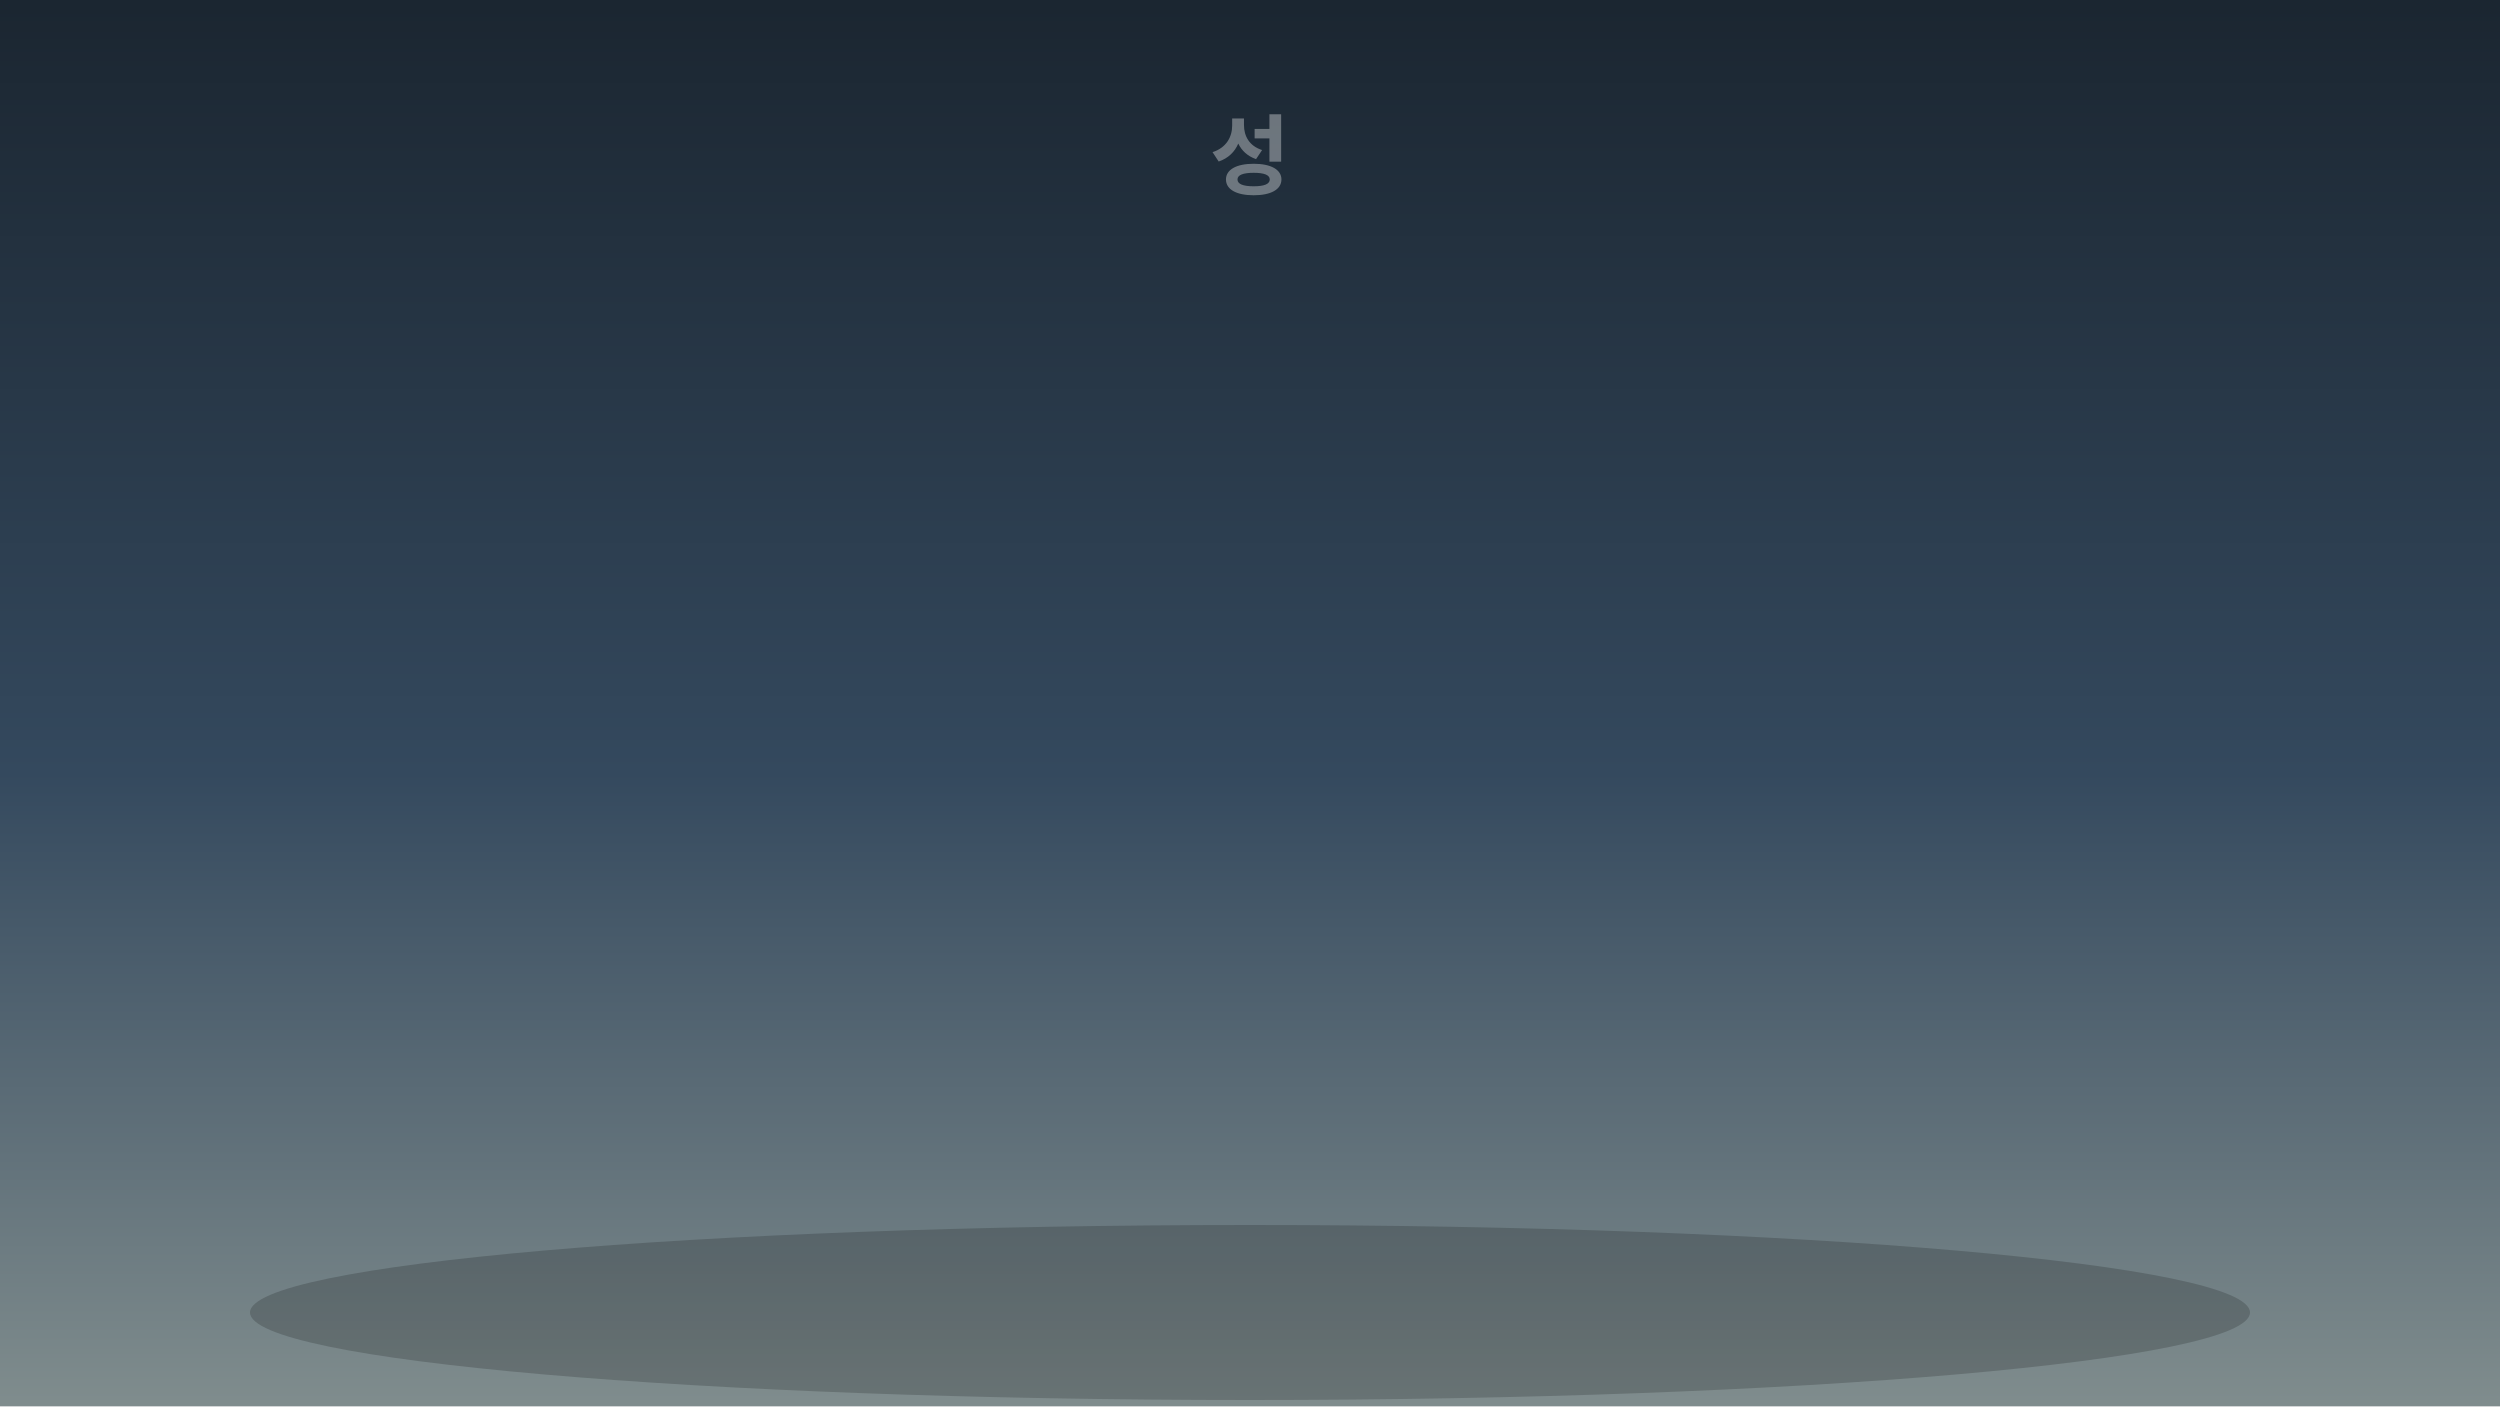
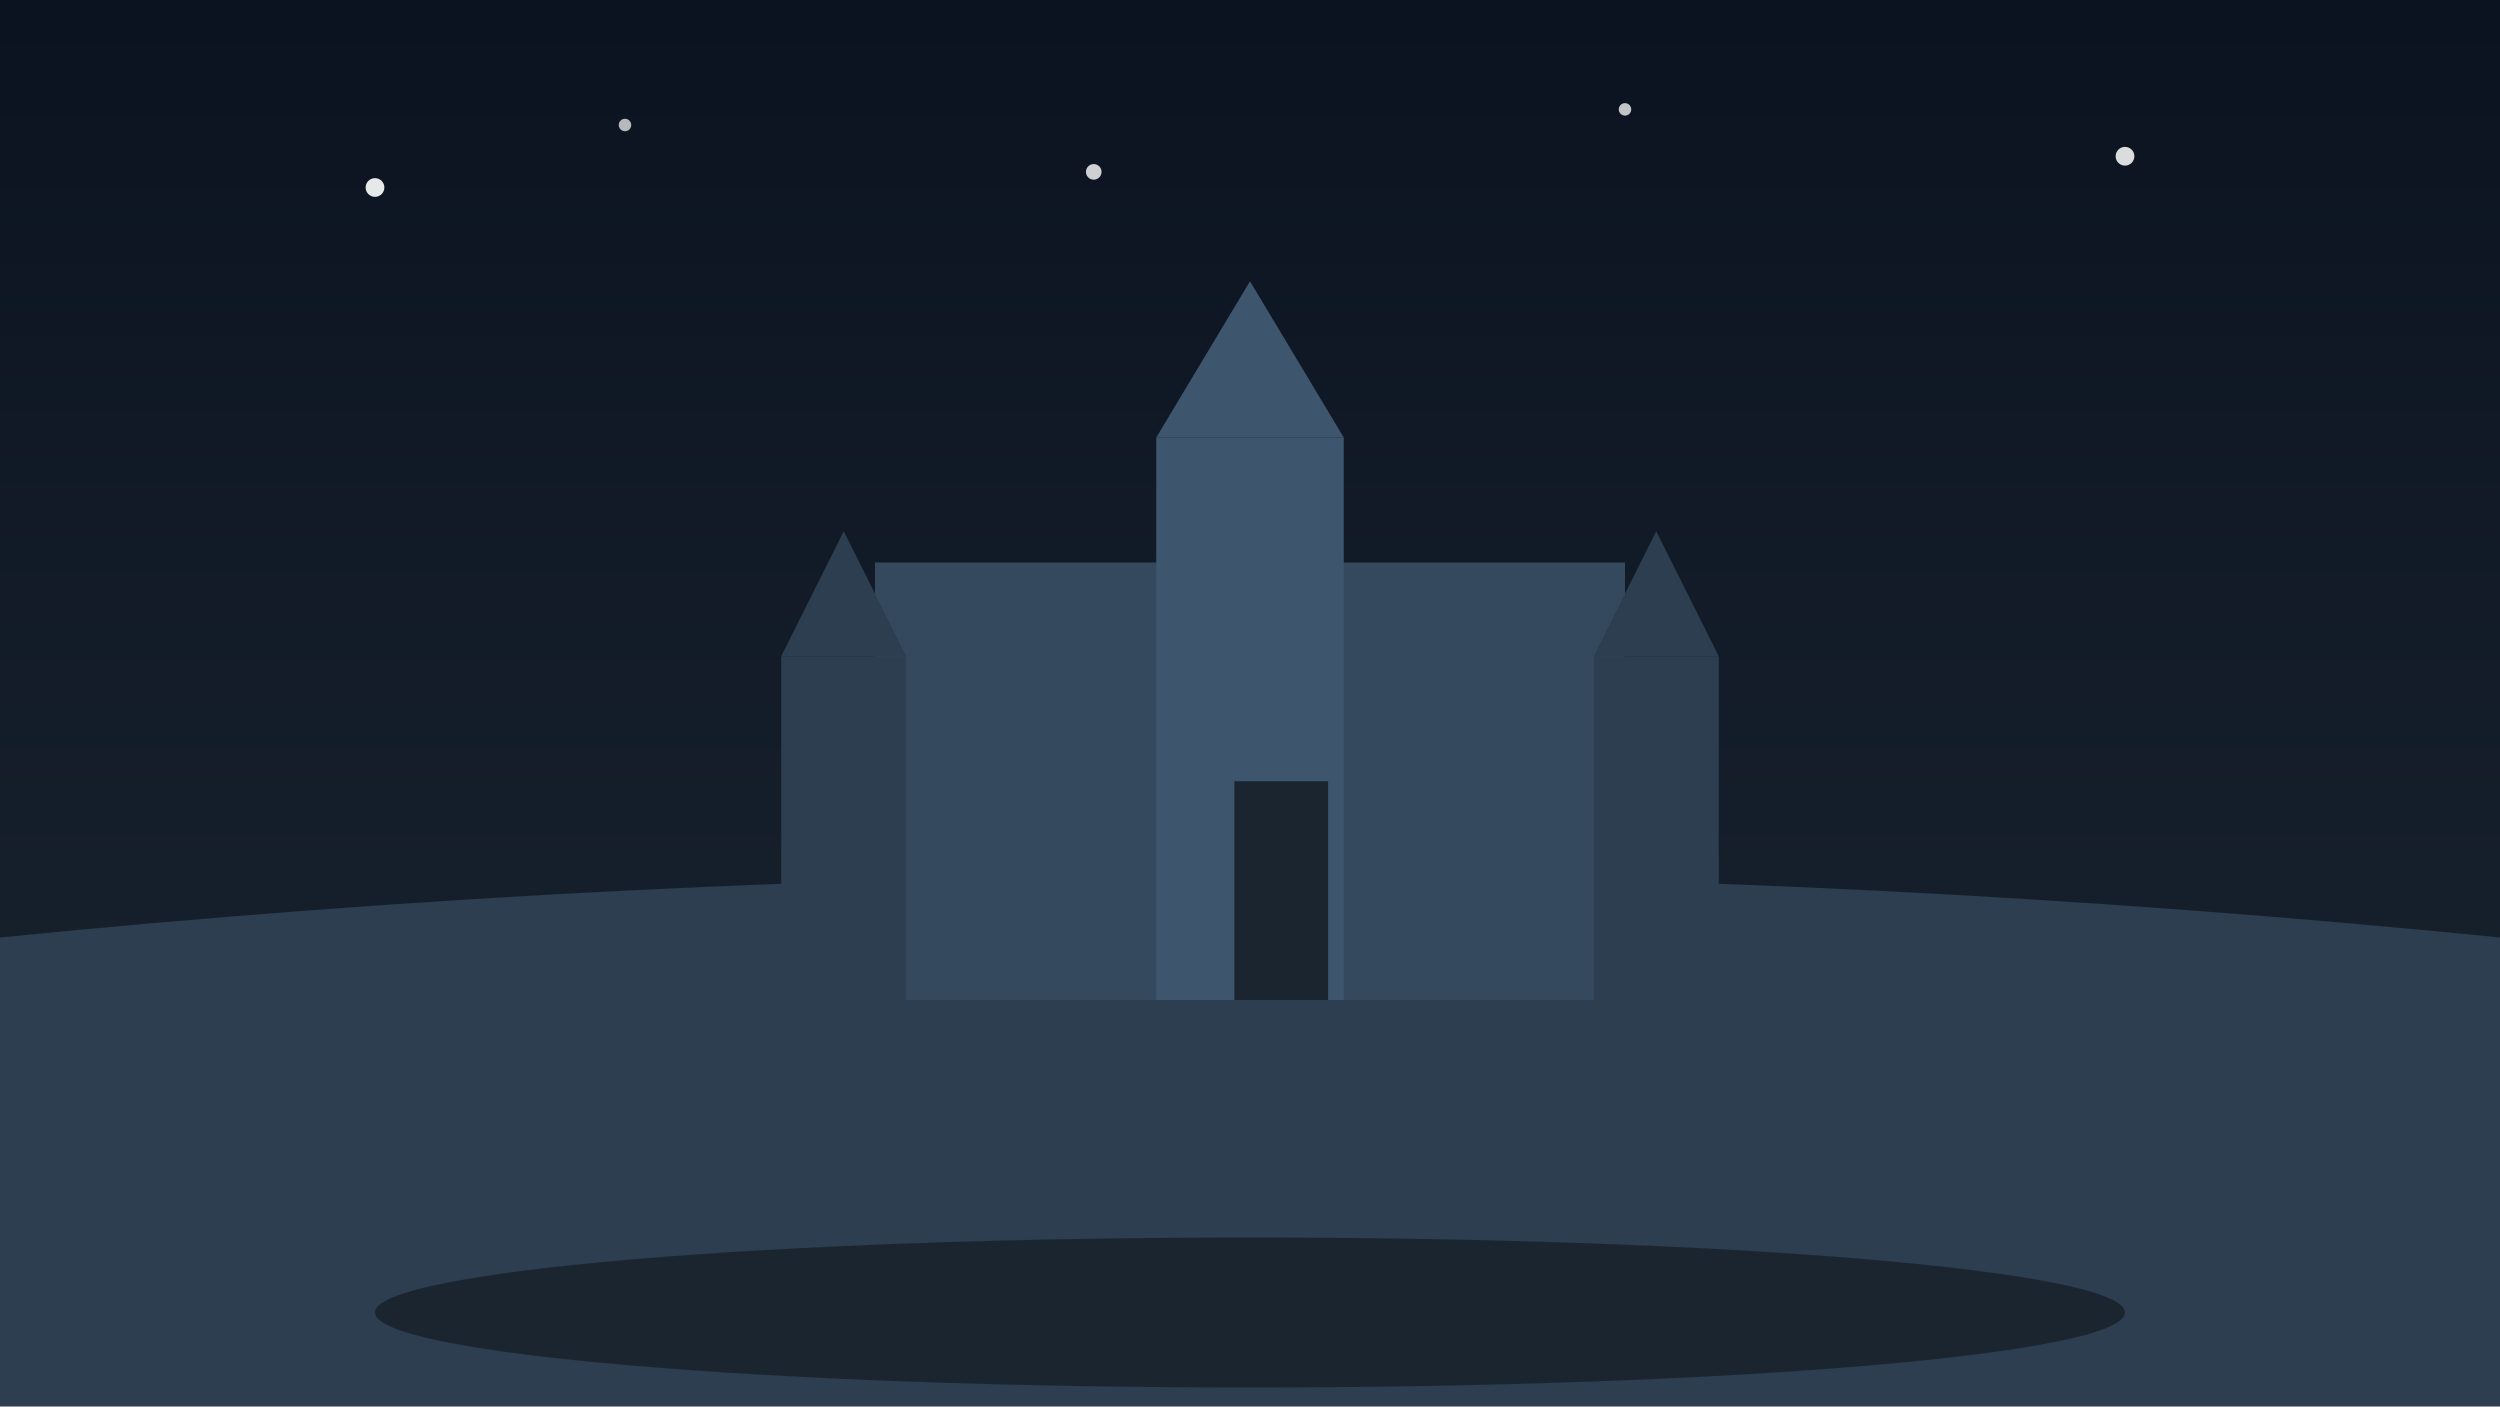
<svg xmlns="http://www.w3.org/2000/svg" viewBox="0 0 800 450" preserveAspectRatio="xMidYMax slice">
  <defs>
-     <linearGradient id="bg" x1="0" y1="0" x2="0" y2="1">
-       <stop offset="0%" stop-color="#1b2631" />
-       <stop offset="55%" stop-color="#34495e" />
-       <stop offset="100%" stop-color="#7f8c8d" />
+     <linearGradient id="night" x1="0" y1="0" x2="0" y2="1">
+       <stop offset="0%" stop-color="#0b1320" />
+       <stop offset="100%" stop-color="#1b2631" />
    </linearGradient>
  </defs>
-   <rect width="800" height="450" fill="url(#bg)" />
-   <ellipse cx="400" cy="420" rx="320" ry="28" fill="rgba(0,0,0,0.18)" />
-   <text x="400" y="60" text-anchor="middle" font-family="Nunito,sans-serif" font-size="28" font-weight="800" fill="rgba(255,255,255,0.35)">성</text>
+   <rect width="800" height="450" fill="url(#night)" />
+   <circle cx="120" cy="60" r="3" fill="#fff" opacity="0.9" />
+   <circle cx="200" cy="40" r="2" fill="#fff" opacity="0.7" />
+   <circle cx="350" cy="55" r="2.5" fill="#fff" opacity="0.8" />
+   <circle cx="520" cy="35" r="2" fill="#fff" opacity="0.75" />
+   <circle cx="680" cy="50" r="3" fill="#fff" opacity="0.85" />
+   <path d="M0 300 Q400 260 800 300 L800 450 L0 450 Z" fill="#2c3e50" />
+   <rect x="280" y="180" width="240" height="140" fill="#34495e" />
+   <rect x="250" y="210" width="40" height="110" fill="#2c3e50" />
+   <rect x="510" y="210" width="40" height="110" fill="#2c3e50" />
+   <rect x="370" y="140" width="60" height="180" fill="#3d566e" />
+   <polygon points="250,210 270,170 290,210" fill="#2c3e50" />
+   <polygon points="510,210 530,170 550,210" fill="#2c3e50" />
+   <polygon points="370,140 400,90 430,140" fill="#3d566e" />
+   <rect x="395" y="250" width="30" height="70" fill="#1a252f" />
+   <ellipse cx="400" cy="420" rx="280" ry="24" fill="rgba(0,0,0,0.4)" />
</svg>
